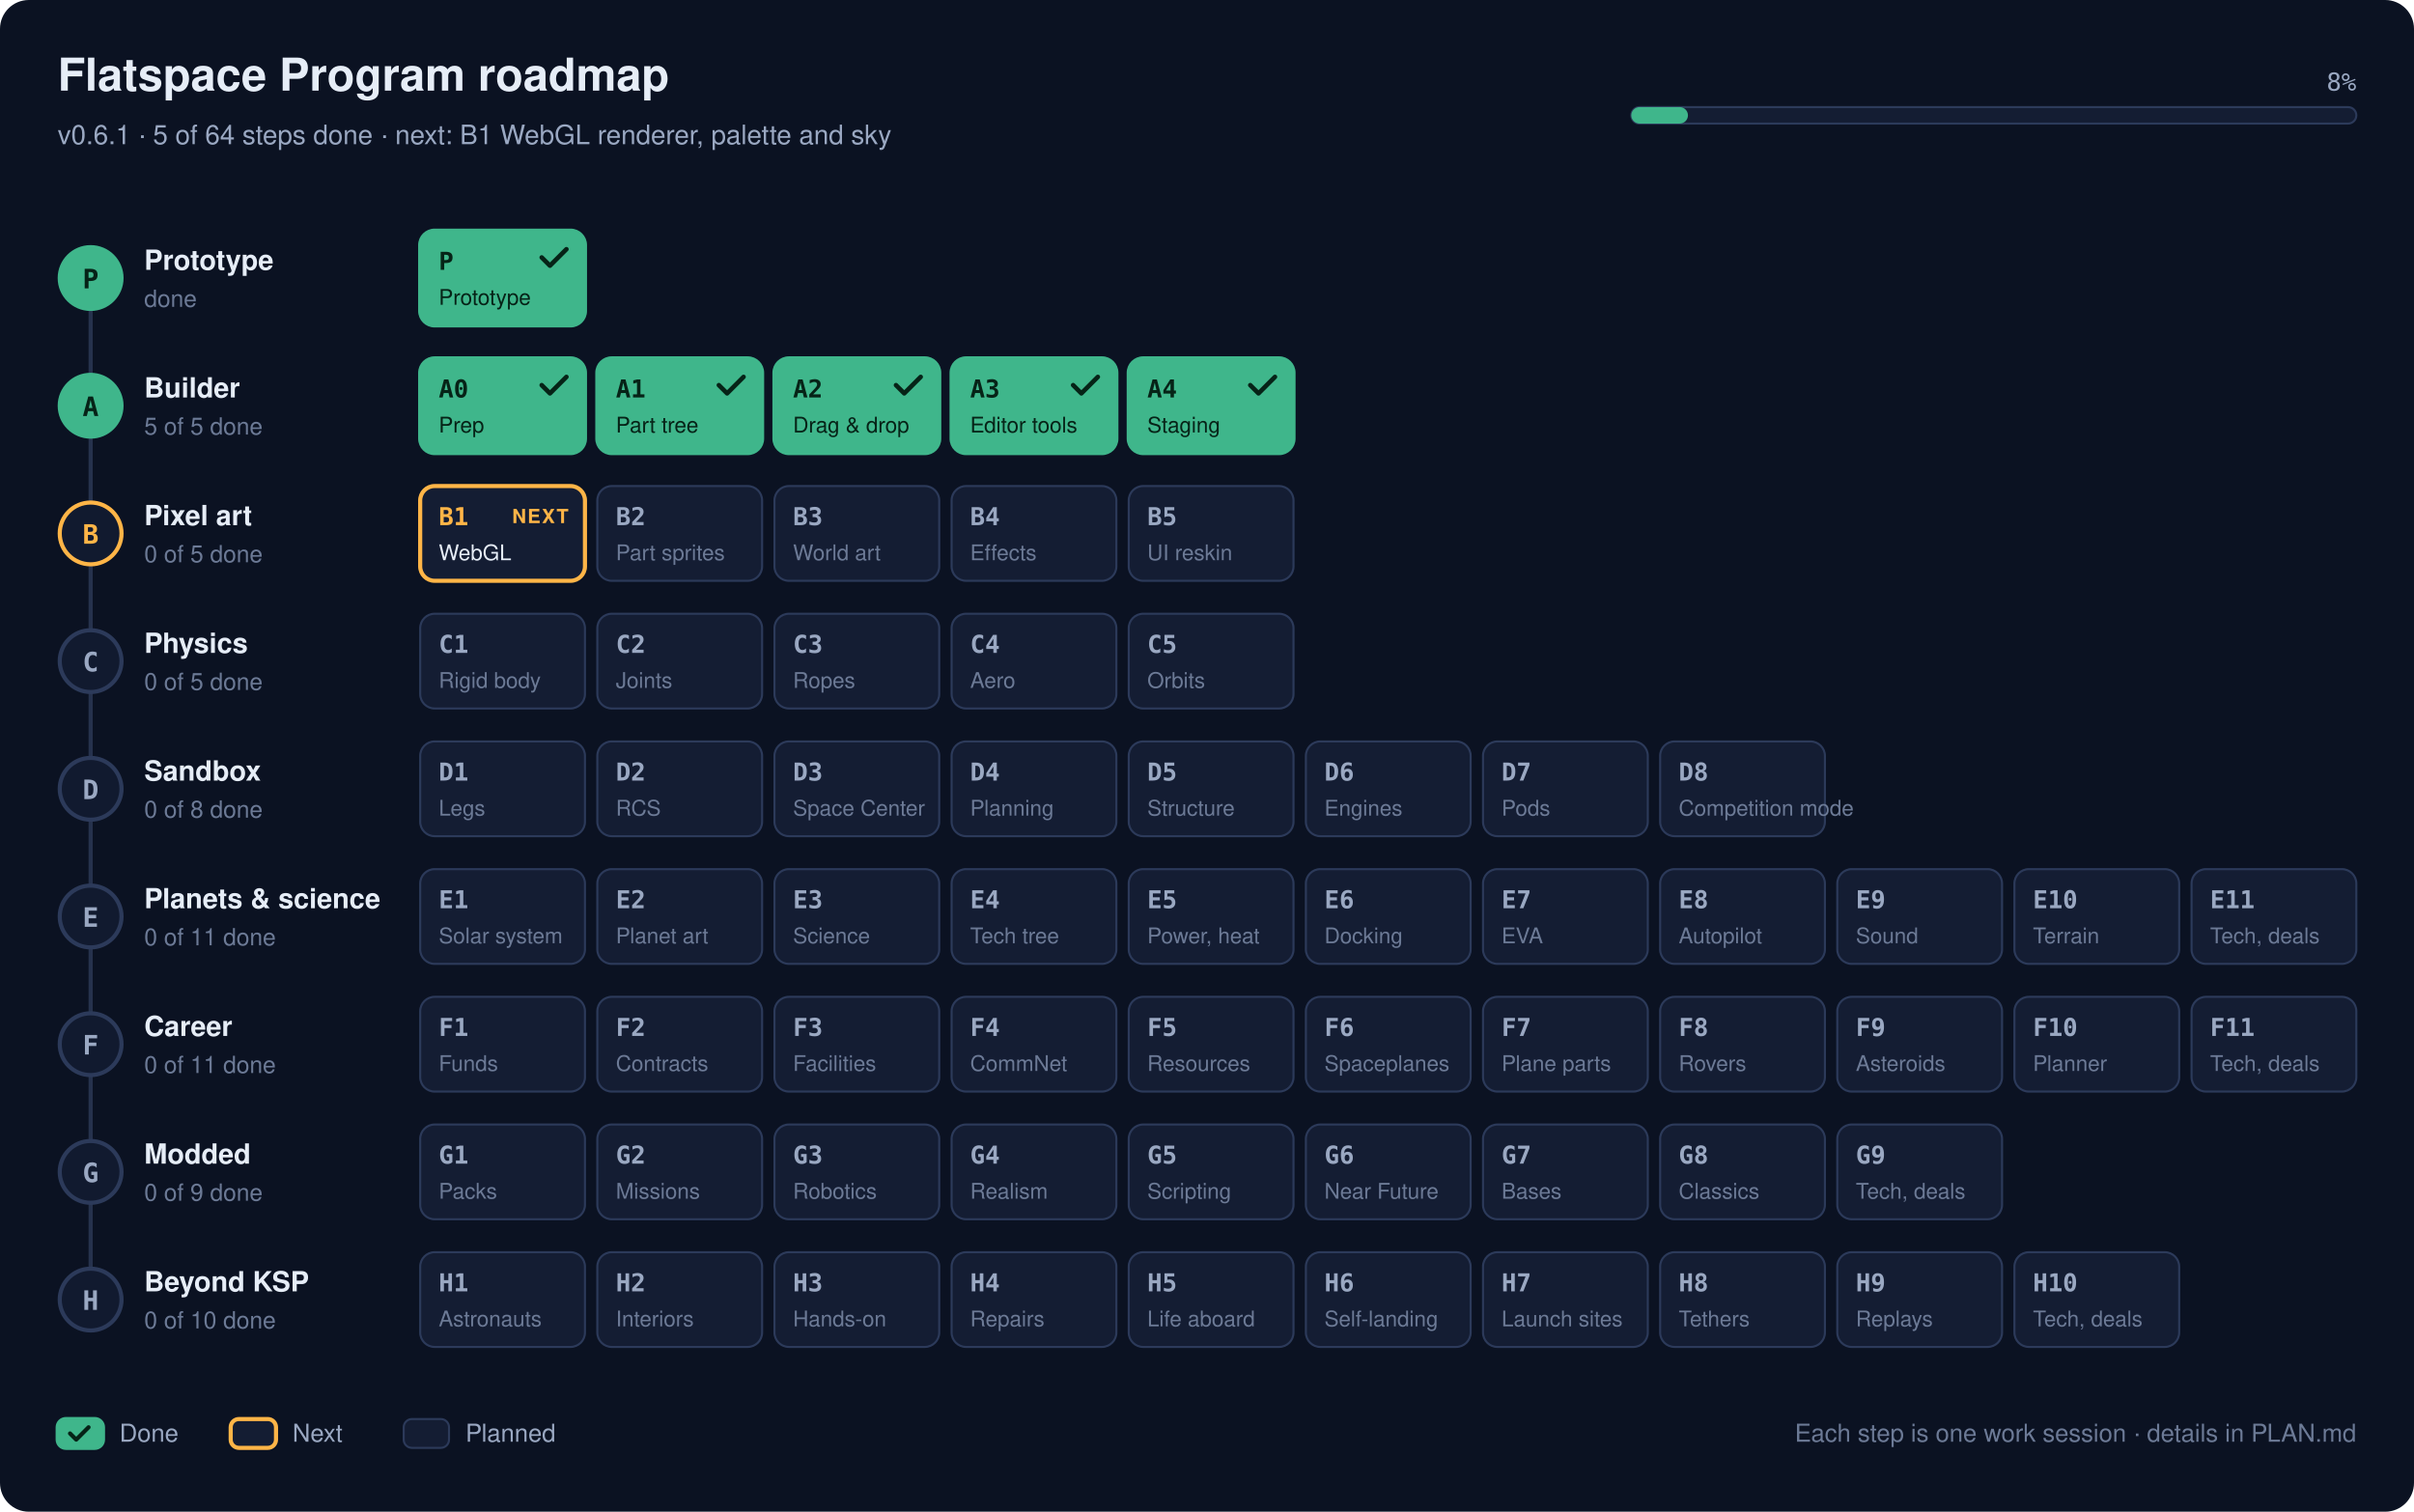
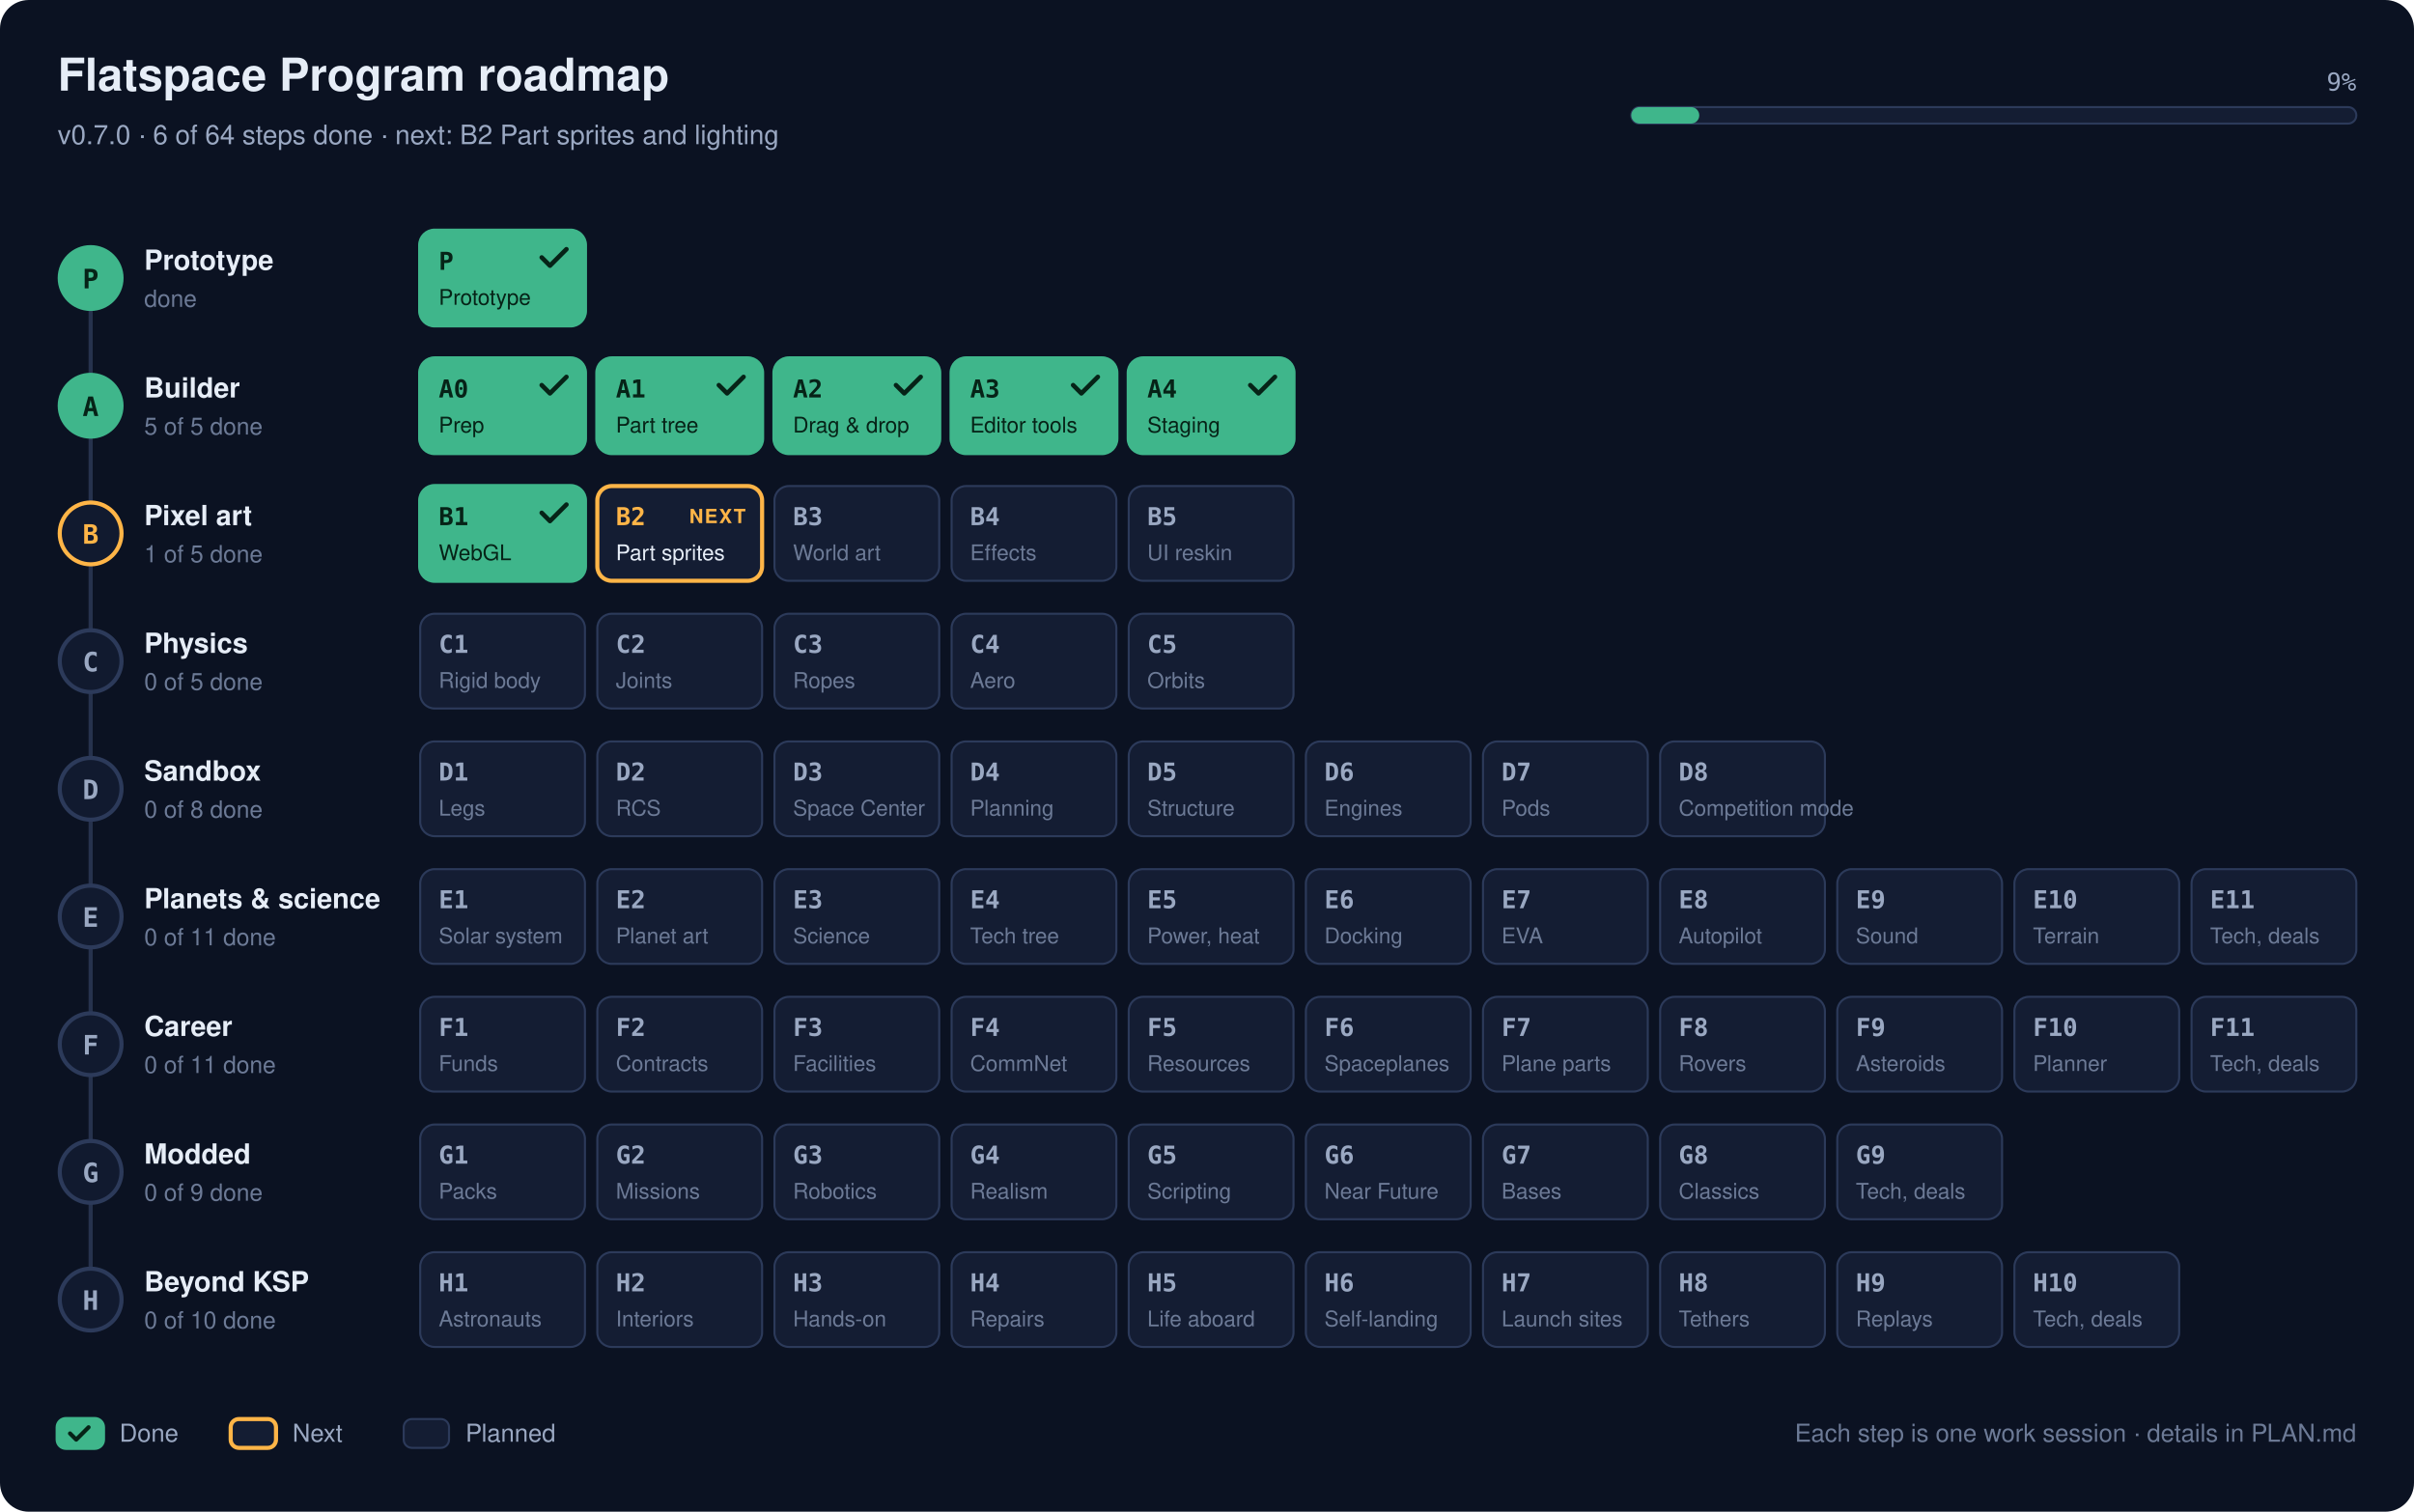
<svg xmlns="http://www.w3.org/2000/svg" width="1172" height="734" viewBox="0 0 1172 734" role="img" aria-labelledby="t d">
  <rect width="1172" height="734" rx="14" fill="#0b1222" />
  <text x="28" y="44" font-family="-apple-system, 'Segoe UI', Helvetica, Arial, sans-serif" font-size="22" font-weight="700" fill="#e6edf7">Flatspace Program roadmap</text>
-   <text x="28" y="70" font-family="-apple-system, 'Segoe UI', Helvetica, Arial, sans-serif" font-size="13" fill="#9aa8c2">v0.6.1 · 5 of 64 steps done · next: B1 WebGL renderer, palette and sky</text>
+   <text x="28" y="70" font-family="-apple-system, 'Segoe UI', Helvetica, Arial, sans-serif" font-size="13" fill="#9aa8c2">v0.7.0 · 6 of 64 steps done · next: B2 Part sprites and lighting</text>
  <rect x="792" y="52" width="352" height="8" rx="4" fill="#141d33" stroke="#2c3a5a" />
-   <rect x="792" y="52" width="27.5" height="8" rx="4" fill="#3fb68b" />
-   <text x="1144" y="44" text-anchor="end" font-family="ui-monospace, 'SFMono-Regular', Menlo, Consolas, monospace" font-size="12" fill="#9aa8c2">8%</text>
+   <rect x="792" y="52" width="33.0" height="8" rx="4" fill="#3fb68b" />
+   <text x="1144" y="44" text-anchor="end" font-family="ui-monospace, 'SFMono-Regular', Menlo, Consolas, monospace" font-size="12" fill="#9aa8c2">9%</text>
  <line x1="44" y1="135" x2="44" y2="631" stroke="#26324d" stroke-width="2" />
  <circle cx="44" cy="135" r="15" fill="#3fb68b" stroke="#3fb68b" stroke-width="2" />
  <text x="44" y="140" text-anchor="middle" font-family="ui-monospace, 'SFMono-Regular', Menlo, Consolas, monospace" font-size="13" font-weight="700" fill="#062317">P</text>
  <text x="70" y="131" font-family="-apple-system, 'Segoe UI', Helvetica, Arial, sans-serif" font-size="13.5" font-weight="700" fill="#e6edf7">Prototype</text>
  <text x="70" y="149" font-family="-apple-system, 'Segoe UI', Helvetica, Arial, sans-serif" font-size="11.5" fill="#6c7a96">done</text>
  <g>
    <rect x="204" y="112" width="80" height="46" rx="7" fill="#3fb68b" stroke="#3fb68b" stroke-width="2" />
    <text x="213" y="131" font-family="ui-monospace, 'SFMono-Regular', Menlo, Consolas, monospace" font-size="12" font-weight="700" fill="#062317">P</text>
    <path d="M263 125 l4 4 l8 -8" fill="none" stroke="#062317" stroke-width="2.2" stroke-linecap="round" stroke-linejoin="round" />
    <text x="213" y="148" font-family="-apple-system, 'Segoe UI', Helvetica, Arial, sans-serif" font-size="10.5" fill="#062317">Prototype</text>
  </g>
  <circle cx="44" cy="197" r="15" fill="#3fb68b" stroke="#3fb68b" stroke-width="2" />
  <text x="44" y="202" text-anchor="middle" font-family="ui-monospace, 'SFMono-Regular', Menlo, Consolas, monospace" font-size="13" font-weight="700" fill="#062317">A</text>
  <text x="70" y="193" font-family="-apple-system, 'Segoe UI', Helvetica, Arial, sans-serif" font-size="13.5" font-weight="700" fill="#e6edf7">Builder</text>
  <text x="70" y="211" font-family="-apple-system, 'Segoe UI', Helvetica, Arial, sans-serif" font-size="11.5" fill="#6c7a96">5 of 5 done</text>
  <g>
    <rect x="204" y="174" width="80" height="46" rx="7" fill="#3fb68b" stroke="#3fb68b" stroke-width="2" />
    <text x="213" y="193" font-family="ui-monospace, 'SFMono-Regular', Menlo, Consolas, monospace" font-size="12" font-weight="700" fill="#062317">A0</text>
    <path d="M263 187 l4 4 l8 -8" fill="none" stroke="#062317" stroke-width="2.2" stroke-linecap="round" stroke-linejoin="round" />
    <text x="213" y="210" font-family="-apple-system, 'Segoe UI', Helvetica, Arial, sans-serif" font-size="10.5" fill="#062317">Prep</text>
  </g>
  <g>
    <rect x="290" y="174" width="80" height="46" rx="7" fill="#3fb68b" stroke="#3fb68b" stroke-width="2" />
    <text x="299" y="193" font-family="ui-monospace, 'SFMono-Regular', Menlo, Consolas, monospace" font-size="12" font-weight="700" fill="#062317">A1</text>
    <path d="M349 187 l4 4 l8 -8" fill="none" stroke="#062317" stroke-width="2.2" stroke-linecap="round" stroke-linejoin="round" />
    <text x="299" y="210" font-family="-apple-system, 'Segoe UI', Helvetica, Arial, sans-serif" font-size="10.5" fill="#062317">Part tree</text>
  </g>
  <g>
    <rect x="376" y="174" width="80" height="46" rx="7" fill="#3fb68b" stroke="#3fb68b" stroke-width="2" />
    <text x="385" y="193" font-family="ui-monospace, 'SFMono-Regular', Menlo, Consolas, monospace" font-size="12" font-weight="700" fill="#062317">A2</text>
    <path d="M435 187 l4 4 l8 -8" fill="none" stroke="#062317" stroke-width="2.2" stroke-linecap="round" stroke-linejoin="round" />
    <text x="385" y="210" font-family="-apple-system, 'Segoe UI', Helvetica, Arial, sans-serif" font-size="10.5" fill="#062317">Drag &amp; drop</text>
  </g>
  <g>
    <rect x="462" y="174" width="80" height="46" rx="7" fill="#3fb68b" stroke="#3fb68b" stroke-width="2" />
    <text x="471" y="193" font-family="ui-monospace, 'SFMono-Regular', Menlo, Consolas, monospace" font-size="12" font-weight="700" fill="#062317">A3</text>
    <path d="M521 187 l4 4 l8 -8" fill="none" stroke="#062317" stroke-width="2.2" stroke-linecap="round" stroke-linejoin="round" />
    <text x="471" y="210" font-family="-apple-system, 'Segoe UI', Helvetica, Arial, sans-serif" font-size="10.5" fill="#062317">Editor tools</text>
  </g>
  <g>
    <rect x="548" y="174" width="80" height="46" rx="7" fill="#3fb68b" stroke="#3fb68b" stroke-width="2" />
    <text x="557" y="193" font-family="ui-monospace, 'SFMono-Regular', Menlo, Consolas, monospace" font-size="12" font-weight="700" fill="#062317">A4</text>
    <path d="M607 187 l4 4 l8 -8" fill="none" stroke="#062317" stroke-width="2.2" stroke-linecap="round" stroke-linejoin="round" />
    <text x="557" y="210" font-family="-apple-system, 'Segoe UI', Helvetica, Arial, sans-serif" font-size="10.5" fill="#062317">Staging</text>
  </g>
  <circle cx="44" cy="259" r="15" fill="#111a2f" stroke="#ffb547" stroke-width="2" />
  <text x="44" y="264" text-anchor="middle" font-family="ui-monospace, 'SFMono-Regular', Menlo, Consolas, monospace" font-size="13" font-weight="700" fill="#ffb547">B</text>
  <text x="70" y="255" font-family="-apple-system, 'Segoe UI', Helvetica, Arial, sans-serif" font-size="13.5" font-weight="700" fill="#e6edf7">Pixel art</text>
-   <text x="70" y="273" font-family="-apple-system, 'Segoe UI', Helvetica, Arial, sans-serif" font-size="11.5" fill="#6c7a96">0 of 5 done</text>
-   <g>
-     <rect x="204" y="236" width="80" height="46" rx="7" fill="#141d33" stroke="#ffb547" stroke-width="2" />
-     <text x="213" y="255" font-family="ui-monospace, 'SFMono-Regular', Menlo, Consolas, monospace" font-size="12" font-weight="700" fill="#ffb547">B1</text>
-     <text x="276" y="254" text-anchor="end" font-family="-apple-system, 'Segoe UI', Helvetica, Arial, sans-serif" font-size="9.5" font-weight="700" letter-spacing="0.6" fill="#ffb547">NEXT</text>
-     <text x="213" y="272" font-family="-apple-system, 'Segoe UI', Helvetica, Arial, sans-serif" font-size="10.5" fill="#e6edf7">WebGL</text>
-   </g>
-   <g>
-     <rect x="290" y="236" width="80" height="46" rx="7" fill="#141d33" stroke="#2c3a5a" stroke-width="1" />
-     <text x="299" y="255" font-family="ui-monospace, 'SFMono-Regular', Menlo, Consolas, monospace" font-size="12" font-weight="700" fill="#9aa8c2">B2</text>
-     <text x="299" y="272" font-family="-apple-system, 'Segoe UI', Helvetica, Arial, sans-serif" font-size="10.5" fill="#6c7a96">Part sprites</text>
+   <text x="70" y="273" font-family="-apple-system, 'Segoe UI', Helvetica, Arial, sans-serif" font-size="11.5" fill="#6c7a96">1 of 5 done</text>
+   <g>
+     <rect x="204" y="236" width="80" height="46" rx="7" fill="#3fb68b" stroke="#3fb68b" stroke-width="2" />
+     <text x="213" y="255" font-family="ui-monospace, 'SFMono-Regular', Menlo, Consolas, monospace" font-size="12" font-weight="700" fill="#062317">B1</text>
+     <path d="M263 249 l4 4 l8 -8" fill="none" stroke="#062317" stroke-width="2.2" stroke-linecap="round" stroke-linejoin="round" />
+     <text x="213" y="272" font-family="-apple-system, 'Segoe UI', Helvetica, Arial, sans-serif" font-size="10.5" fill="#062317">WebGL</text>
+   </g>
+   <g>
+     <rect x="290" y="236" width="80" height="46" rx="7" fill="#141d33" stroke="#ffb547" stroke-width="2" />
+     <text x="299" y="255" font-family="ui-monospace, 'SFMono-Regular', Menlo, Consolas, monospace" font-size="12" font-weight="700" fill="#ffb547">B2</text>
+     <text x="362" y="254" text-anchor="end" font-family="-apple-system, 'Segoe UI', Helvetica, Arial, sans-serif" font-size="9.5" font-weight="700" letter-spacing="0.6" fill="#ffb547">NEXT</text>
+     <text x="299" y="272" font-family="-apple-system, 'Segoe UI', Helvetica, Arial, sans-serif" font-size="10.5" fill="#e6edf7">Part sprites</text>
  </g>
  <g>
    <rect x="376" y="236" width="80" height="46" rx="7" fill="#141d33" stroke="#2c3a5a" stroke-width="1" />
    <text x="385" y="255" font-family="ui-monospace, 'SFMono-Regular', Menlo, Consolas, monospace" font-size="12" font-weight="700" fill="#9aa8c2">B3</text>
    <text x="385" y="272" font-family="-apple-system, 'Segoe UI', Helvetica, Arial, sans-serif" font-size="10.5" fill="#6c7a96">World art</text>
  </g>
  <g>
    <rect x="462" y="236" width="80" height="46" rx="7" fill="#141d33" stroke="#2c3a5a" stroke-width="1" />
    <text x="471" y="255" font-family="ui-monospace, 'SFMono-Regular', Menlo, Consolas, monospace" font-size="12" font-weight="700" fill="#9aa8c2">B4</text>
    <text x="471" y="272" font-family="-apple-system, 'Segoe UI', Helvetica, Arial, sans-serif" font-size="10.5" fill="#6c7a96">Effects</text>
  </g>
  <g>
    <rect x="548" y="236" width="80" height="46" rx="7" fill="#141d33" stroke="#2c3a5a" stroke-width="1" />
    <text x="557" y="255" font-family="ui-monospace, 'SFMono-Regular', Menlo, Consolas, monospace" font-size="12" font-weight="700" fill="#9aa8c2">B5</text>
    <text x="557" y="272" font-family="-apple-system, 'Segoe UI', Helvetica, Arial, sans-serif" font-size="10.5" fill="#6c7a96">UI reskin</text>
  </g>
  <circle cx="44" cy="321" r="15" fill="#111a2f" stroke="#2c3a5a" stroke-width="2" />
  <text x="44" y="326" text-anchor="middle" font-family="ui-monospace, 'SFMono-Regular', Menlo, Consolas, monospace" font-size="13" font-weight="700" fill="#9aa8c2">C</text>
  <text x="70" y="317" font-family="-apple-system, 'Segoe UI', Helvetica, Arial, sans-serif" font-size="13.5" font-weight="700" fill="#e6edf7">Physics</text>
  <text x="70" y="335" font-family="-apple-system, 'Segoe UI', Helvetica, Arial, sans-serif" font-size="11.5" fill="#6c7a96">0 of 5 done</text>
  <g>
    <rect x="204" y="298" width="80" height="46" rx="7" fill="#141d33" stroke="#2c3a5a" stroke-width="1" />
    <text x="213" y="317" font-family="ui-monospace, 'SFMono-Regular', Menlo, Consolas, monospace" font-size="12" font-weight="700" fill="#9aa8c2">C1</text>
    <text x="213" y="334" font-family="-apple-system, 'Segoe UI', Helvetica, Arial, sans-serif" font-size="10.5" fill="#6c7a96">Rigid body</text>
  </g>
  <g>
    <rect x="290" y="298" width="80" height="46" rx="7" fill="#141d33" stroke="#2c3a5a" stroke-width="1" />
    <text x="299" y="317" font-family="ui-monospace, 'SFMono-Regular', Menlo, Consolas, monospace" font-size="12" font-weight="700" fill="#9aa8c2">C2</text>
    <text x="299" y="334" font-family="-apple-system, 'Segoe UI', Helvetica, Arial, sans-serif" font-size="10.5" fill="#6c7a96">Joints</text>
  </g>
  <g>
    <rect x="376" y="298" width="80" height="46" rx="7" fill="#141d33" stroke="#2c3a5a" stroke-width="1" />
    <text x="385" y="317" font-family="ui-monospace, 'SFMono-Regular', Menlo, Consolas, monospace" font-size="12" font-weight="700" fill="#9aa8c2">C3</text>
    <text x="385" y="334" font-family="-apple-system, 'Segoe UI', Helvetica, Arial, sans-serif" font-size="10.5" fill="#6c7a96">Ropes</text>
  </g>
  <g>
    <rect x="462" y="298" width="80" height="46" rx="7" fill="#141d33" stroke="#2c3a5a" stroke-width="1" />
    <text x="471" y="317" font-family="ui-monospace, 'SFMono-Regular', Menlo, Consolas, monospace" font-size="12" font-weight="700" fill="#9aa8c2">C4</text>
    <text x="471" y="334" font-family="-apple-system, 'Segoe UI', Helvetica, Arial, sans-serif" font-size="10.5" fill="#6c7a96">Aero</text>
  </g>
  <g>
    <rect x="548" y="298" width="80" height="46" rx="7" fill="#141d33" stroke="#2c3a5a" stroke-width="1" />
    <text x="557" y="317" font-family="ui-monospace, 'SFMono-Regular', Menlo, Consolas, monospace" font-size="12" font-weight="700" fill="#9aa8c2">C5</text>
    <text x="557" y="334" font-family="-apple-system, 'Segoe UI', Helvetica, Arial, sans-serif" font-size="10.5" fill="#6c7a96">Orbits</text>
  </g>
  <circle cx="44" cy="383" r="15" fill="#111a2f" stroke="#2c3a5a" stroke-width="2" />
  <text x="44" y="388" text-anchor="middle" font-family="ui-monospace, 'SFMono-Regular', Menlo, Consolas, monospace" font-size="13" font-weight="700" fill="#9aa8c2">D</text>
  <text x="70" y="379" font-family="-apple-system, 'Segoe UI', Helvetica, Arial, sans-serif" font-size="13.5" font-weight="700" fill="#e6edf7">Sandbox</text>
  <text x="70" y="397" font-family="-apple-system, 'Segoe UI', Helvetica, Arial, sans-serif" font-size="11.5" fill="#6c7a96">0 of 8 done</text>
  <g>
    <rect x="204" y="360" width="80" height="46" rx="7" fill="#141d33" stroke="#2c3a5a" stroke-width="1" />
    <text x="213" y="379" font-family="ui-monospace, 'SFMono-Regular', Menlo, Consolas, monospace" font-size="12" font-weight="700" fill="#9aa8c2">D1</text>
    <text x="213" y="396" font-family="-apple-system, 'Segoe UI', Helvetica, Arial, sans-serif" font-size="10.5" fill="#6c7a96">Legs</text>
  </g>
  <g>
    <rect x="290" y="360" width="80" height="46" rx="7" fill="#141d33" stroke="#2c3a5a" stroke-width="1" />
    <text x="299" y="379" font-family="ui-monospace, 'SFMono-Regular', Menlo, Consolas, monospace" font-size="12" font-weight="700" fill="#9aa8c2">D2</text>
    <text x="299" y="396" font-family="-apple-system, 'Segoe UI', Helvetica, Arial, sans-serif" font-size="10.5" fill="#6c7a96">RCS</text>
  </g>
  <g>
    <rect x="376" y="360" width="80" height="46" rx="7" fill="#141d33" stroke="#2c3a5a" stroke-width="1" />
    <text x="385" y="379" font-family="ui-monospace, 'SFMono-Regular', Menlo, Consolas, monospace" font-size="12" font-weight="700" fill="#9aa8c2">D3</text>
    <text x="385" y="396" font-family="-apple-system, 'Segoe UI', Helvetica, Arial, sans-serif" font-size="10.5" fill="#6c7a96">Space Center</text>
  </g>
  <g>
    <rect x="462" y="360" width="80" height="46" rx="7" fill="#141d33" stroke="#2c3a5a" stroke-width="1" />
    <text x="471" y="379" font-family="ui-monospace, 'SFMono-Regular', Menlo, Consolas, monospace" font-size="12" font-weight="700" fill="#9aa8c2">D4</text>
    <text x="471" y="396" font-family="-apple-system, 'Segoe UI', Helvetica, Arial, sans-serif" font-size="10.5" fill="#6c7a96">Planning</text>
  </g>
  <g>
    <rect x="548" y="360" width="80" height="46" rx="7" fill="#141d33" stroke="#2c3a5a" stroke-width="1" />
    <text x="557" y="379" font-family="ui-monospace, 'SFMono-Regular', Menlo, Consolas, monospace" font-size="12" font-weight="700" fill="#9aa8c2">D5</text>
    <text x="557" y="396" font-family="-apple-system, 'Segoe UI', Helvetica, Arial, sans-serif" font-size="10.5" fill="#6c7a96">Structure</text>
  </g>
  <g>
    <rect x="634" y="360" width="80" height="46" rx="7" fill="#141d33" stroke="#2c3a5a" stroke-width="1" />
    <text x="643" y="379" font-family="ui-monospace, 'SFMono-Regular', Menlo, Consolas, monospace" font-size="12" font-weight="700" fill="#9aa8c2">D6</text>
    <text x="643" y="396" font-family="-apple-system, 'Segoe UI', Helvetica, Arial, sans-serif" font-size="10.5" fill="#6c7a96">Engines</text>
  </g>
  <g>
    <rect x="720" y="360" width="80" height="46" rx="7" fill="#141d33" stroke="#2c3a5a" stroke-width="1" />
    <text x="729" y="379" font-family="ui-monospace, 'SFMono-Regular', Menlo, Consolas, monospace" font-size="12" font-weight="700" fill="#9aa8c2">D7</text>
    <text x="729" y="396" font-family="-apple-system, 'Segoe UI', Helvetica, Arial, sans-serif" font-size="10.5" fill="#6c7a96">Pods</text>
  </g>
  <g>
    <rect x="806" y="360" width="80" height="46" rx="7" fill="#141d33" stroke="#2c3a5a" stroke-width="1" />
    <text x="815" y="379" font-family="ui-monospace, 'SFMono-Regular', Menlo, Consolas, monospace" font-size="12" font-weight="700" fill="#9aa8c2">D8</text>
    <text x="815" y="396" font-family="-apple-system, 'Segoe UI', Helvetica, Arial, sans-serif" font-size="10.5" fill="#6c7a96">Competition mode</text>
  </g>
  <circle cx="44" cy="445" r="15" fill="#111a2f" stroke="#2c3a5a" stroke-width="2" />
  <text x="44" y="450" text-anchor="middle" font-family="ui-monospace, 'SFMono-Regular', Menlo, Consolas, monospace" font-size="13" font-weight="700" fill="#9aa8c2">E</text>
  <text x="70" y="441" font-family="-apple-system, 'Segoe UI', Helvetica, Arial, sans-serif" font-size="13.5" font-weight="700" fill="#e6edf7">Planets &amp; science</text>
  <text x="70" y="459" font-family="-apple-system, 'Segoe UI', Helvetica, Arial, sans-serif" font-size="11.5" fill="#6c7a96">0 of 11 done</text>
  <g>
    <rect x="204" y="422" width="80" height="46" rx="7" fill="#141d33" stroke="#2c3a5a" stroke-width="1" />
    <text x="213" y="441" font-family="ui-monospace, 'SFMono-Regular', Menlo, Consolas, monospace" font-size="12" font-weight="700" fill="#9aa8c2">E1</text>
    <text x="213" y="458" font-family="-apple-system, 'Segoe UI', Helvetica, Arial, sans-serif" font-size="10.5" fill="#6c7a96">Solar system</text>
  </g>
  <g>
    <rect x="290" y="422" width="80" height="46" rx="7" fill="#141d33" stroke="#2c3a5a" stroke-width="1" />
    <text x="299" y="441" font-family="ui-monospace, 'SFMono-Regular', Menlo, Consolas, monospace" font-size="12" font-weight="700" fill="#9aa8c2">E2</text>
    <text x="299" y="458" font-family="-apple-system, 'Segoe UI', Helvetica, Arial, sans-serif" font-size="10.5" fill="#6c7a96">Planet art</text>
  </g>
  <g>
    <rect x="376" y="422" width="80" height="46" rx="7" fill="#141d33" stroke="#2c3a5a" stroke-width="1" />
    <text x="385" y="441" font-family="ui-monospace, 'SFMono-Regular', Menlo, Consolas, monospace" font-size="12" font-weight="700" fill="#9aa8c2">E3</text>
    <text x="385" y="458" font-family="-apple-system, 'Segoe UI', Helvetica, Arial, sans-serif" font-size="10.5" fill="#6c7a96">Science</text>
  </g>
  <g>
    <rect x="462" y="422" width="80" height="46" rx="7" fill="#141d33" stroke="#2c3a5a" stroke-width="1" />
    <text x="471" y="441" font-family="ui-monospace, 'SFMono-Regular', Menlo, Consolas, monospace" font-size="12" font-weight="700" fill="#9aa8c2">E4</text>
    <text x="471" y="458" font-family="-apple-system, 'Segoe UI', Helvetica, Arial, sans-serif" font-size="10.5" fill="#6c7a96">Tech tree</text>
  </g>
  <g>
    <rect x="548" y="422" width="80" height="46" rx="7" fill="#141d33" stroke="#2c3a5a" stroke-width="1" />
    <text x="557" y="441" font-family="ui-monospace, 'SFMono-Regular', Menlo, Consolas, monospace" font-size="12" font-weight="700" fill="#9aa8c2">E5</text>
    <text x="557" y="458" font-family="-apple-system, 'Segoe UI', Helvetica, Arial, sans-serif" font-size="10.5" fill="#6c7a96">Power, heat</text>
  </g>
  <g>
    <rect x="634" y="422" width="80" height="46" rx="7" fill="#141d33" stroke="#2c3a5a" stroke-width="1" />
    <text x="643" y="441" font-family="ui-monospace, 'SFMono-Regular', Menlo, Consolas, monospace" font-size="12" font-weight="700" fill="#9aa8c2">E6</text>
    <text x="643" y="458" font-family="-apple-system, 'Segoe UI', Helvetica, Arial, sans-serif" font-size="10.5" fill="#6c7a96">Docking</text>
  </g>
  <g>
    <rect x="720" y="422" width="80" height="46" rx="7" fill="#141d33" stroke="#2c3a5a" stroke-width="1" />
    <text x="729" y="441" font-family="ui-monospace, 'SFMono-Regular', Menlo, Consolas, monospace" font-size="12" font-weight="700" fill="#9aa8c2">E7</text>
    <text x="729" y="458" font-family="-apple-system, 'Segoe UI', Helvetica, Arial, sans-serif" font-size="10.5" fill="#6c7a96">EVA</text>
  </g>
  <g>
    <rect x="806" y="422" width="80" height="46" rx="7" fill="#141d33" stroke="#2c3a5a" stroke-width="1" />
    <text x="815" y="441" font-family="ui-monospace, 'SFMono-Regular', Menlo, Consolas, monospace" font-size="12" font-weight="700" fill="#9aa8c2">E8</text>
    <text x="815" y="458" font-family="-apple-system, 'Segoe UI', Helvetica, Arial, sans-serif" font-size="10.5" fill="#6c7a96">Autopilot</text>
  </g>
  <g>
    <rect x="892" y="422" width="80" height="46" rx="7" fill="#141d33" stroke="#2c3a5a" stroke-width="1" />
    <text x="901" y="441" font-family="ui-monospace, 'SFMono-Regular', Menlo, Consolas, monospace" font-size="12" font-weight="700" fill="#9aa8c2">E9</text>
    <text x="901" y="458" font-family="-apple-system, 'Segoe UI', Helvetica, Arial, sans-serif" font-size="10.5" fill="#6c7a96">Sound</text>
  </g>
  <g>
    <rect x="978" y="422" width="80" height="46" rx="7" fill="#141d33" stroke="#2c3a5a" stroke-width="1" />
    <text x="987" y="441" font-family="ui-monospace, 'SFMono-Regular', Menlo, Consolas, monospace" font-size="12" font-weight="700" fill="#9aa8c2">E10</text>
    <text x="987" y="458" font-family="-apple-system, 'Segoe UI', Helvetica, Arial, sans-serif" font-size="10.5" fill="#6c7a96">Terrain</text>
  </g>
  <g>
    <rect x="1064" y="422" width="80" height="46" rx="7" fill="#141d33" stroke="#2c3a5a" stroke-width="1" />
    <text x="1073" y="441" font-family="ui-monospace, 'SFMono-Regular', Menlo, Consolas, monospace" font-size="12" font-weight="700" fill="#9aa8c2">E11</text>
    <text x="1073" y="458" font-family="-apple-system, 'Segoe UI', Helvetica, Arial, sans-serif" font-size="10.5" fill="#6c7a96">Tech, deals</text>
  </g>
  <circle cx="44" cy="507" r="15" fill="#111a2f" stroke="#2c3a5a" stroke-width="2" />
  <text x="44" y="512" text-anchor="middle" font-family="ui-monospace, 'SFMono-Regular', Menlo, Consolas, monospace" font-size="13" font-weight="700" fill="#9aa8c2">F</text>
  <text x="70" y="503" font-family="-apple-system, 'Segoe UI', Helvetica, Arial, sans-serif" font-size="13.5" font-weight="700" fill="#e6edf7">Career</text>
  <text x="70" y="521" font-family="-apple-system, 'Segoe UI', Helvetica, Arial, sans-serif" font-size="11.5" fill="#6c7a96">0 of 11 done</text>
  <g>
    <rect x="204" y="484" width="80" height="46" rx="7" fill="#141d33" stroke="#2c3a5a" stroke-width="1" />
    <text x="213" y="503" font-family="ui-monospace, 'SFMono-Regular', Menlo, Consolas, monospace" font-size="12" font-weight="700" fill="#9aa8c2">F1</text>
    <text x="213" y="520" font-family="-apple-system, 'Segoe UI', Helvetica, Arial, sans-serif" font-size="10.5" fill="#6c7a96">Funds</text>
  </g>
  <g>
    <rect x="290" y="484" width="80" height="46" rx="7" fill="#141d33" stroke="#2c3a5a" stroke-width="1" />
    <text x="299" y="503" font-family="ui-monospace, 'SFMono-Regular', Menlo, Consolas, monospace" font-size="12" font-weight="700" fill="#9aa8c2">F2</text>
    <text x="299" y="520" font-family="-apple-system, 'Segoe UI', Helvetica, Arial, sans-serif" font-size="10.5" fill="#6c7a96">Contracts</text>
  </g>
  <g>
    <rect x="376" y="484" width="80" height="46" rx="7" fill="#141d33" stroke="#2c3a5a" stroke-width="1" />
    <text x="385" y="503" font-family="ui-monospace, 'SFMono-Regular', Menlo, Consolas, monospace" font-size="12" font-weight="700" fill="#9aa8c2">F3</text>
    <text x="385" y="520" font-family="-apple-system, 'Segoe UI', Helvetica, Arial, sans-serif" font-size="10.5" fill="#6c7a96">Facilities</text>
  </g>
  <g>
    <rect x="462" y="484" width="80" height="46" rx="7" fill="#141d33" stroke="#2c3a5a" stroke-width="1" />
    <text x="471" y="503" font-family="ui-monospace, 'SFMono-Regular', Menlo, Consolas, monospace" font-size="12" font-weight="700" fill="#9aa8c2">F4</text>
    <text x="471" y="520" font-family="-apple-system, 'Segoe UI', Helvetica, Arial, sans-serif" font-size="10.5" fill="#6c7a96">CommNet</text>
  </g>
  <g>
    <rect x="548" y="484" width="80" height="46" rx="7" fill="#141d33" stroke="#2c3a5a" stroke-width="1" />
    <text x="557" y="503" font-family="ui-monospace, 'SFMono-Regular', Menlo, Consolas, monospace" font-size="12" font-weight="700" fill="#9aa8c2">F5</text>
    <text x="557" y="520" font-family="-apple-system, 'Segoe UI', Helvetica, Arial, sans-serif" font-size="10.5" fill="#6c7a96">Resources</text>
  </g>
  <g>
    <rect x="634" y="484" width="80" height="46" rx="7" fill="#141d33" stroke="#2c3a5a" stroke-width="1" />
    <text x="643" y="503" font-family="ui-monospace, 'SFMono-Regular', Menlo, Consolas, monospace" font-size="12" font-weight="700" fill="#9aa8c2">F6</text>
    <text x="643" y="520" font-family="-apple-system, 'Segoe UI', Helvetica, Arial, sans-serif" font-size="10.5" fill="#6c7a96">Spaceplanes</text>
  </g>
  <g>
    <rect x="720" y="484" width="80" height="46" rx="7" fill="#141d33" stroke="#2c3a5a" stroke-width="1" />
    <text x="729" y="503" font-family="ui-monospace, 'SFMono-Regular', Menlo, Consolas, monospace" font-size="12" font-weight="700" fill="#9aa8c2">F7</text>
    <text x="729" y="520" font-family="-apple-system, 'Segoe UI', Helvetica, Arial, sans-serif" font-size="10.5" fill="#6c7a96">Plane parts</text>
  </g>
  <g>
    <rect x="806" y="484" width="80" height="46" rx="7" fill="#141d33" stroke="#2c3a5a" stroke-width="1" />
    <text x="815" y="503" font-family="ui-monospace, 'SFMono-Regular', Menlo, Consolas, monospace" font-size="12" font-weight="700" fill="#9aa8c2">F8</text>
    <text x="815" y="520" font-family="-apple-system, 'Segoe UI', Helvetica, Arial, sans-serif" font-size="10.5" fill="#6c7a96">Rovers</text>
  </g>
  <g>
    <rect x="892" y="484" width="80" height="46" rx="7" fill="#141d33" stroke="#2c3a5a" stroke-width="1" />
    <text x="901" y="503" font-family="ui-monospace, 'SFMono-Regular', Menlo, Consolas, monospace" font-size="12" font-weight="700" fill="#9aa8c2">F9</text>
    <text x="901" y="520" font-family="-apple-system, 'Segoe UI', Helvetica, Arial, sans-serif" font-size="10.5" fill="#6c7a96">Asteroids</text>
  </g>
  <g>
    <rect x="978" y="484" width="80" height="46" rx="7" fill="#141d33" stroke="#2c3a5a" stroke-width="1" />
    <text x="987" y="503" font-family="ui-monospace, 'SFMono-Regular', Menlo, Consolas, monospace" font-size="12" font-weight="700" fill="#9aa8c2">F10</text>
    <text x="987" y="520" font-family="-apple-system, 'Segoe UI', Helvetica, Arial, sans-serif" font-size="10.5" fill="#6c7a96">Planner</text>
  </g>
  <g>
    <rect x="1064" y="484" width="80" height="46" rx="7" fill="#141d33" stroke="#2c3a5a" stroke-width="1" />
    <text x="1073" y="503" font-family="ui-monospace, 'SFMono-Regular', Menlo, Consolas, monospace" font-size="12" font-weight="700" fill="#9aa8c2">F11</text>
    <text x="1073" y="520" font-family="-apple-system, 'Segoe UI', Helvetica, Arial, sans-serif" font-size="10.5" fill="#6c7a96">Tech, deals</text>
  </g>
  <circle cx="44" cy="569" r="15" fill="#111a2f" stroke="#2c3a5a" stroke-width="2" />
  <text x="44" y="574" text-anchor="middle" font-family="ui-monospace, 'SFMono-Regular', Menlo, Consolas, monospace" font-size="13" font-weight="700" fill="#9aa8c2">G</text>
  <text x="70" y="565" font-family="-apple-system, 'Segoe UI', Helvetica, Arial, sans-serif" font-size="13.5" font-weight="700" fill="#e6edf7">Modded</text>
  <text x="70" y="583" font-family="-apple-system, 'Segoe UI', Helvetica, Arial, sans-serif" font-size="11.5" fill="#6c7a96">0 of 9 done</text>
  <g>
    <rect x="204" y="546" width="80" height="46" rx="7" fill="#141d33" stroke="#2c3a5a" stroke-width="1" />
    <text x="213" y="565" font-family="ui-monospace, 'SFMono-Regular', Menlo, Consolas, monospace" font-size="12" font-weight="700" fill="#9aa8c2">G1</text>
    <text x="213" y="582" font-family="-apple-system, 'Segoe UI', Helvetica, Arial, sans-serif" font-size="10.5" fill="#6c7a96">Packs</text>
  </g>
  <g>
    <rect x="290" y="546" width="80" height="46" rx="7" fill="#141d33" stroke="#2c3a5a" stroke-width="1" />
    <text x="299" y="565" font-family="ui-monospace, 'SFMono-Regular', Menlo, Consolas, monospace" font-size="12" font-weight="700" fill="#9aa8c2">G2</text>
    <text x="299" y="582" font-family="-apple-system, 'Segoe UI', Helvetica, Arial, sans-serif" font-size="10.5" fill="#6c7a96">Missions</text>
  </g>
  <g>
    <rect x="376" y="546" width="80" height="46" rx="7" fill="#141d33" stroke="#2c3a5a" stroke-width="1" />
    <text x="385" y="565" font-family="ui-monospace, 'SFMono-Regular', Menlo, Consolas, monospace" font-size="12" font-weight="700" fill="#9aa8c2">G3</text>
    <text x="385" y="582" font-family="-apple-system, 'Segoe UI', Helvetica, Arial, sans-serif" font-size="10.5" fill="#6c7a96">Robotics</text>
  </g>
  <g>
    <rect x="462" y="546" width="80" height="46" rx="7" fill="#141d33" stroke="#2c3a5a" stroke-width="1" />
    <text x="471" y="565" font-family="ui-monospace, 'SFMono-Regular', Menlo, Consolas, monospace" font-size="12" font-weight="700" fill="#9aa8c2">G4</text>
    <text x="471" y="582" font-family="-apple-system, 'Segoe UI', Helvetica, Arial, sans-serif" font-size="10.5" fill="#6c7a96">Realism</text>
  </g>
  <g>
    <rect x="548" y="546" width="80" height="46" rx="7" fill="#141d33" stroke="#2c3a5a" stroke-width="1" />
    <text x="557" y="565" font-family="ui-monospace, 'SFMono-Regular', Menlo, Consolas, monospace" font-size="12" font-weight="700" fill="#9aa8c2">G5</text>
    <text x="557" y="582" font-family="-apple-system, 'Segoe UI', Helvetica, Arial, sans-serif" font-size="10.5" fill="#6c7a96">Scripting</text>
  </g>
  <g>
    <rect x="634" y="546" width="80" height="46" rx="7" fill="#141d33" stroke="#2c3a5a" stroke-width="1" />
    <text x="643" y="565" font-family="ui-monospace, 'SFMono-Regular', Menlo, Consolas, monospace" font-size="12" font-weight="700" fill="#9aa8c2">G6</text>
    <text x="643" y="582" font-family="-apple-system, 'Segoe UI', Helvetica, Arial, sans-serif" font-size="10.5" fill="#6c7a96">Near Future</text>
  </g>
  <g>
    <rect x="720" y="546" width="80" height="46" rx="7" fill="#141d33" stroke="#2c3a5a" stroke-width="1" />
    <text x="729" y="565" font-family="ui-monospace, 'SFMono-Regular', Menlo, Consolas, monospace" font-size="12" font-weight="700" fill="#9aa8c2">G7</text>
    <text x="729" y="582" font-family="-apple-system, 'Segoe UI', Helvetica, Arial, sans-serif" font-size="10.5" fill="#6c7a96">Bases</text>
  </g>
  <g>
    <rect x="806" y="546" width="80" height="46" rx="7" fill="#141d33" stroke="#2c3a5a" stroke-width="1" />
    <text x="815" y="565" font-family="ui-monospace, 'SFMono-Regular', Menlo, Consolas, monospace" font-size="12" font-weight="700" fill="#9aa8c2">G8</text>
    <text x="815" y="582" font-family="-apple-system, 'Segoe UI', Helvetica, Arial, sans-serif" font-size="10.5" fill="#6c7a96">Classics</text>
  </g>
  <g>
    <rect x="892" y="546" width="80" height="46" rx="7" fill="#141d33" stroke="#2c3a5a" stroke-width="1" />
    <text x="901" y="565" font-family="ui-monospace, 'SFMono-Regular', Menlo, Consolas, monospace" font-size="12" font-weight="700" fill="#9aa8c2">G9</text>
    <text x="901" y="582" font-family="-apple-system, 'Segoe UI', Helvetica, Arial, sans-serif" font-size="10.5" fill="#6c7a96">Tech, deals</text>
  </g>
  <circle cx="44" cy="631" r="15" fill="#111a2f" stroke="#2c3a5a" stroke-width="2" />
  <text x="44" y="636" text-anchor="middle" font-family="ui-monospace, 'SFMono-Regular', Menlo, Consolas, monospace" font-size="13" font-weight="700" fill="#9aa8c2">H</text>
  <text x="70" y="627" font-family="-apple-system, 'Segoe UI', Helvetica, Arial, sans-serif" font-size="13.5" font-weight="700" fill="#e6edf7">Beyond KSP</text>
  <text x="70" y="645" font-family="-apple-system, 'Segoe UI', Helvetica, Arial, sans-serif" font-size="11.5" fill="#6c7a96">0 of 10 done</text>
  <g>
    <rect x="204" y="608" width="80" height="46" rx="7" fill="#141d33" stroke="#2c3a5a" stroke-width="1" />
    <text x="213" y="627" font-family="ui-monospace, 'SFMono-Regular', Menlo, Consolas, monospace" font-size="12" font-weight="700" fill="#9aa8c2">H1</text>
    <text x="213" y="644" font-family="-apple-system, 'Segoe UI', Helvetica, Arial, sans-serif" font-size="10.5" fill="#6c7a96">Astronauts</text>
  </g>
  <g>
    <rect x="290" y="608" width="80" height="46" rx="7" fill="#141d33" stroke="#2c3a5a" stroke-width="1" />
    <text x="299" y="627" font-family="ui-monospace, 'SFMono-Regular', Menlo, Consolas, monospace" font-size="12" font-weight="700" fill="#9aa8c2">H2</text>
    <text x="299" y="644" font-family="-apple-system, 'Segoe UI', Helvetica, Arial, sans-serif" font-size="10.5" fill="#6c7a96">Interiors</text>
  </g>
  <g>
    <rect x="376" y="608" width="80" height="46" rx="7" fill="#141d33" stroke="#2c3a5a" stroke-width="1" />
    <text x="385" y="627" font-family="ui-monospace, 'SFMono-Regular', Menlo, Consolas, monospace" font-size="12" font-weight="700" fill="#9aa8c2">H3</text>
    <text x="385" y="644" font-family="-apple-system, 'Segoe UI', Helvetica, Arial, sans-serif" font-size="10.5" fill="#6c7a96">Hands-on</text>
  </g>
  <g>
    <rect x="462" y="608" width="80" height="46" rx="7" fill="#141d33" stroke="#2c3a5a" stroke-width="1" />
    <text x="471" y="627" font-family="ui-monospace, 'SFMono-Regular', Menlo, Consolas, monospace" font-size="12" font-weight="700" fill="#9aa8c2">H4</text>
    <text x="471" y="644" font-family="-apple-system, 'Segoe UI', Helvetica, Arial, sans-serif" font-size="10.5" fill="#6c7a96">Repairs</text>
  </g>
  <g>
    <rect x="548" y="608" width="80" height="46" rx="7" fill="#141d33" stroke="#2c3a5a" stroke-width="1" />
    <text x="557" y="627" font-family="ui-monospace, 'SFMono-Regular', Menlo, Consolas, monospace" font-size="12" font-weight="700" fill="#9aa8c2">H5</text>
    <text x="557" y="644" font-family="-apple-system, 'Segoe UI', Helvetica, Arial, sans-serif" font-size="10.5" fill="#6c7a96">Life aboard</text>
  </g>
  <g>
    <rect x="634" y="608" width="80" height="46" rx="7" fill="#141d33" stroke="#2c3a5a" stroke-width="1" />
    <text x="643" y="627" font-family="ui-monospace, 'SFMono-Regular', Menlo, Consolas, monospace" font-size="12" font-weight="700" fill="#9aa8c2">H6</text>
    <text x="643" y="644" font-family="-apple-system, 'Segoe UI', Helvetica, Arial, sans-serif" font-size="10.5" fill="#6c7a96">Self-landing</text>
  </g>
  <g>
    <rect x="720" y="608" width="80" height="46" rx="7" fill="#141d33" stroke="#2c3a5a" stroke-width="1" />
    <text x="729" y="627" font-family="ui-monospace, 'SFMono-Regular', Menlo, Consolas, monospace" font-size="12" font-weight="700" fill="#9aa8c2">H7</text>
    <text x="729" y="644" font-family="-apple-system, 'Segoe UI', Helvetica, Arial, sans-serif" font-size="10.5" fill="#6c7a96">Launch sites</text>
  </g>
  <g>
    <rect x="806" y="608" width="80" height="46" rx="7" fill="#141d33" stroke="#2c3a5a" stroke-width="1" />
    <text x="815" y="627" font-family="ui-monospace, 'SFMono-Regular', Menlo, Consolas, monospace" font-size="12" font-weight="700" fill="#9aa8c2">H8</text>
    <text x="815" y="644" font-family="-apple-system, 'Segoe UI', Helvetica, Arial, sans-serif" font-size="10.5" fill="#6c7a96">Tethers</text>
  </g>
  <g>
    <rect x="892" y="608" width="80" height="46" rx="7" fill="#141d33" stroke="#2c3a5a" stroke-width="1" />
    <text x="901" y="627" font-family="ui-monospace, 'SFMono-Regular', Menlo, Consolas, monospace" font-size="12" font-weight="700" fill="#9aa8c2">H9</text>
    <text x="901" y="644" font-family="-apple-system, 'Segoe UI', Helvetica, Arial, sans-serif" font-size="10.5" fill="#6c7a96">Replays</text>
  </g>
  <g>
    <rect x="978" y="608" width="80" height="46" rx="7" fill="#141d33" stroke="#2c3a5a" stroke-width="1" />
    <text x="987" y="627" font-family="ui-monospace, 'SFMono-Regular', Menlo, Consolas, monospace" font-size="12" font-weight="700" fill="#9aa8c2">H10</text>
    <text x="987" y="644" font-family="-apple-system, 'Segoe UI', Helvetica, Arial, sans-serif" font-size="10.5" fill="#6c7a96">Tech, deals</text>
  </g>
  <rect x="28" y="689" width="22" height="14" rx="4" fill="#3fb68b" stroke="#3fb68b" stroke-width="2" />
  <path d="M34 696 l3 3 l6 -6" fill="none" stroke="#062317" stroke-width="2" stroke-linecap="round" stroke-linejoin="round" />
  <text x="58" y="700" font-family="-apple-system, 'Segoe UI', Helvetica, Arial, sans-serif" font-size="12" fill="#9aa8c2">Done</text>
  <rect x="112" y="689" width="22" height="14" rx="4" fill="#141d33" stroke="#ffb547" stroke-width="2" />
  <text x="142" y="700" font-family="-apple-system, 'Segoe UI', Helvetica, Arial, sans-serif" font-size="12" fill="#9aa8c2">Next</text>
  <rect x="196" y="689" width="22" height="14" rx="4" fill="#141d33" stroke="#2c3a5a" stroke-width="1" />
  <text x="226" y="700" font-family="-apple-system, 'Segoe UI', Helvetica, Arial, sans-serif" font-size="12" fill="#9aa8c2">Planned</text>
  <text x="1144" y="700" text-anchor="end" font-family="-apple-system, 'Segoe UI', Helvetica, Arial, sans-serif" font-size="12" fill="#6c7a96">Each step is one work session · details in PLAN.md</text>
</svg>
